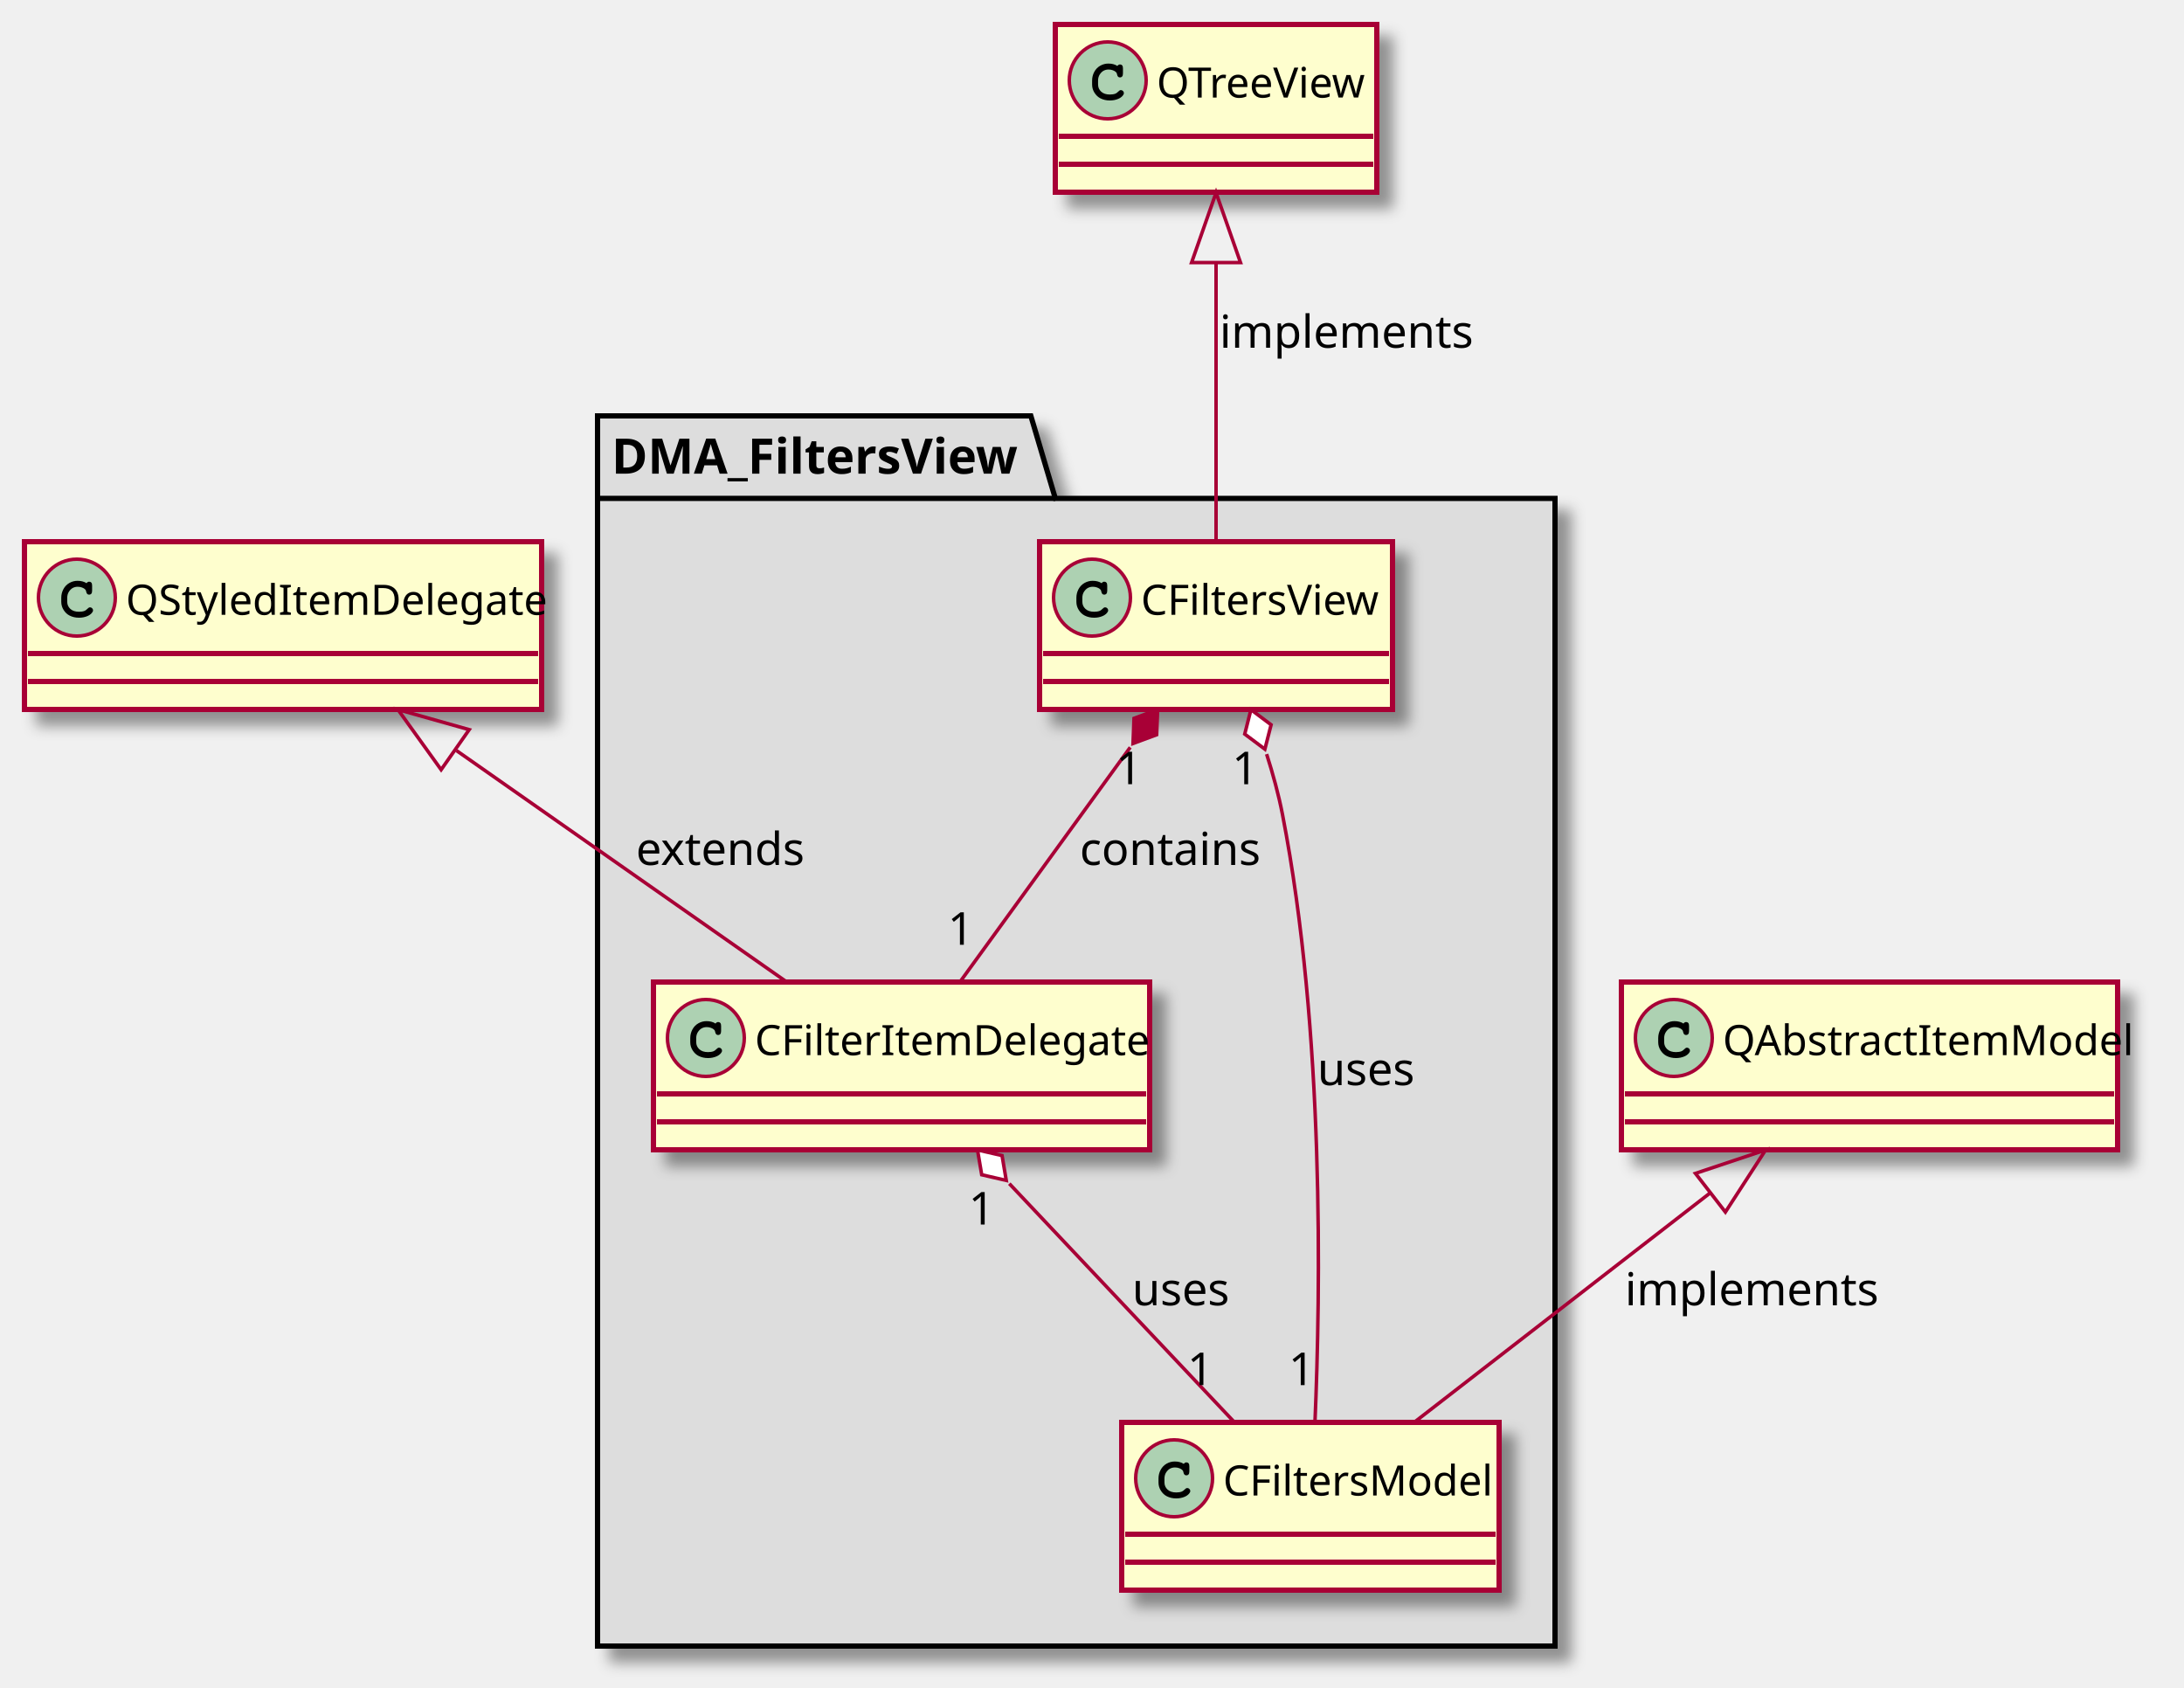
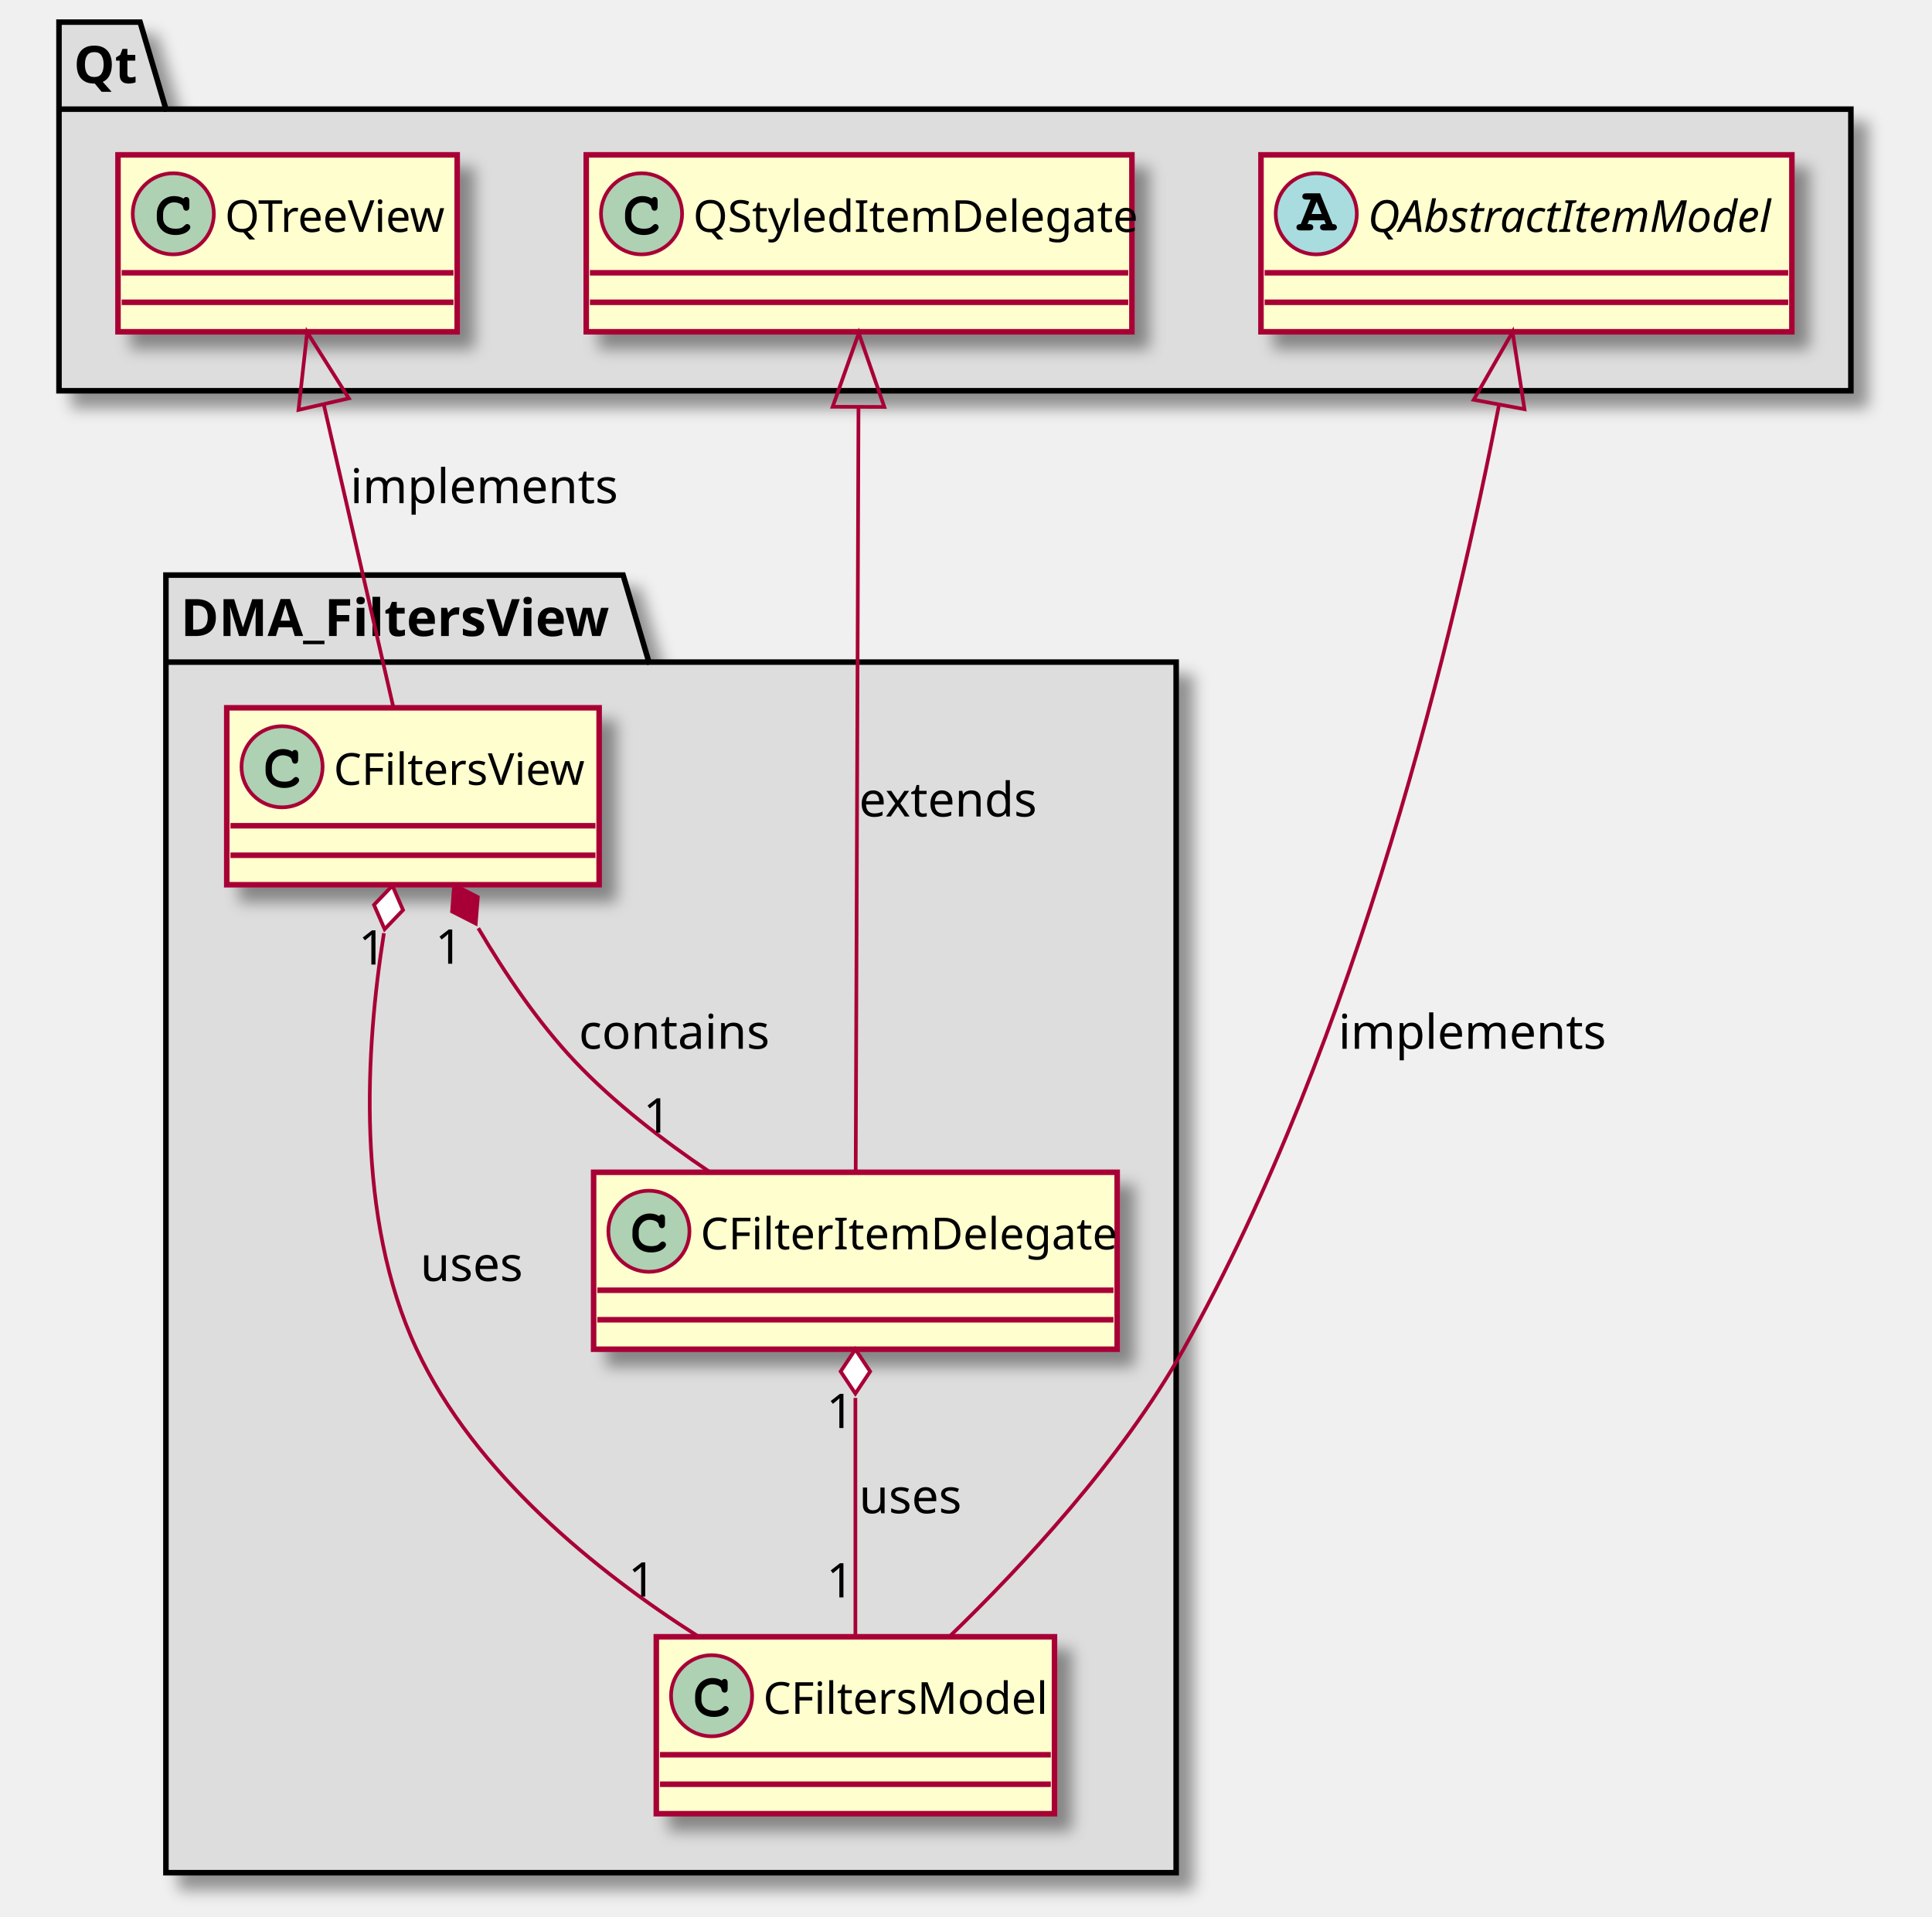
- <svg xmlns="http://www.w3.org/2000/svg" contentScriptType="application/ecmascript" contentStyleType="text/css" height="483px" preserveAspectRatio="none" style="width:625px;height:483px;" version="1.1" viewBox="0 0 625 483" width="625px" zoomAndPan="magnify">
+ <svg xmlns="http://www.w3.org/2000/svg" contentScriptType="application/ecmascript" contentStyleType="text/css" height="520px" preserveAspectRatio="none" style="width:524px;height:520px;" version="1.1" viewBox="0 0 524 520" width="524px" zoomAndPan="magnify">
  <defs>
-     <filter height="300%" id="f1wrmsl559wjyc" width="300%" x="-1" y="-1">
+     <filter height="300%" id="f17ypqr2vblkr6" width="300%" x="-1" y="-1">
      <feGaussianBlur result="blurOut" stdDeviation="2.0" />
      <feColorMatrix in="blurOut" result="blurOut2" type="matrix" values="0 0 0 0 0 0 0 0 0 0 0 0 0 0 0 0 0 0 .4 0" />
      <feOffset dx="4.0" dy="4.0" in="blurOut2" result="blurOut3" />
      <feBlend in="SourceGraphic" in2="blurOut3" mode="normal" />
    </filter>
  </defs>
  <g>
-     <polygon fill="#DDDDDD" filter="url(#f1wrmsl559wjyc)" points="171,119,295,119,302,142.609,445,142.609,445,471,171,471,171,119" style="stroke: #000000; stroke-width: 1.5;" />
-     <line style="stroke: #000000; stroke-width: 1.5;" x1="171" x2="302" y1="142.609" y2="142.609" />
-     <text fill="#000000" font-family="sans-serif" font-size="14" font-weight="bold" lengthAdjust="spacingAndGlyphs" textLength="118" x="175" y="135.533">DMA_FiltersView</text>
-     <rect codeLine="7" fill="#FEFECE" filter="url(#f1wrmsl559wjyc)" height="48" id="CFilterItemDelegate" style="stroke: #A80036; stroke-width: 1.5;" width="142" x="187" y="281" />
-     <ellipse cx="202" cy="297" fill="#ADD1B2" rx="11" ry="11" style="stroke: #A80036; stroke-width: 1.0;" />
-     <path d="M204.766,292.875 Q204.922,292.656 205.109,292.547 Q205.297,292.438 205.516,292.438 Q205.891,292.438 206.125,292.695 Q206.359,292.953 206.359,293.562 L206.359,295.016 Q206.359,295.625 206.125,295.891 Q205.891,296.156 205.516,296.156 Q205.172,296.156 204.969,295.953 Q204.766,295.766 204.656,295.25 Q204.609,294.891 204.422,294.703 Q204.094,294.328 203.484,294.109 Q202.875,293.891 202.25,293.891 Q201.484,293.891 200.852,294.219 Q200.219,294.547 199.727,295.297 Q199.234,296.047 199.234,297.078 L199.234,298.172 Q199.234,299.406 200.125,300.227 Q201.016,301.047 202.609,301.047 Q203.547,301.047 204.203,300.797 Q204.594,300.641 205.016,300.203 Q205.281,299.938 205.43,299.859 Q205.578,299.781 205.781,299.781 Q206.109,299.781 206.367,300.039 Q206.625,300.297 206.625,300.641 Q206.625,300.984 206.281,301.391 Q205.781,301.969 204.984,302.297 Q203.906,302.75 202.609,302.75 Q201.094,302.75 199.891,302.125 Q198.906,301.625 198.219,300.555 Q197.531,299.484 197.531,298.203 L197.531,297.047 Q197.531,295.719 198.148,294.57 Q198.766,293.422 199.859,292.805 Q200.953,292.188 202.188,292.188 Q202.922,292.188 203.57,292.352 Q204.219,292.516 204.766,292.875 Z " />
-     <text fill="#000000" font-family="sans-serif" font-size="12" lengthAdjust="spacingAndGlyphs" textLength="110" x="216" y="301.91">CFilterItemDelegate</text>
-     <line style="stroke: #A80036; stroke-width: 1.5;" x1="188" x2="328" y1="313" y2="313" />
-     <line style="stroke: #A80036; stroke-width: 1.5;" x1="188" x2="328" y1="321" y2="321" />
-     <rect codeLine="11" fill="#FEFECE" filter="url(#f1wrmsl559wjyc)" height="48" id="CFiltersModel" style="stroke: #A80036; stroke-width: 1.5;" width="108" x="321" y="407" />
-     <ellipse cx="336" cy="423" fill="#ADD1B2" rx="11" ry="11" style="stroke: #A80036; stroke-width: 1.0;" />
-     <path d="M338.766,418.875 Q338.922,418.656 339.109,418.547 Q339.297,418.438 339.516,418.438 Q339.891,418.438 340.125,418.695 Q340.359,418.953 340.359,419.562 L340.359,421.016 Q340.359,421.625 340.125,421.891 Q339.891,422.156 339.516,422.156 Q339.172,422.156 338.969,421.953 Q338.766,421.766 338.656,421.25 Q338.609,420.891 338.422,420.703 Q338.094,420.328 337.484,420.109 Q336.875,419.891 336.25,419.891 Q335.484,419.891 334.852,420.219 Q334.219,420.547 333.727,421.297 Q333.234,422.047 333.234,423.078 L333.234,424.172 Q333.234,425.406 334.125,426.227 Q335.016,427.047 336.609,427.047 Q337.547,427.047 338.203,426.797 Q338.594,426.641 339.016,426.203 Q339.281,425.938 339.43,425.859 Q339.578,425.781 339.781,425.781 Q340.109,425.781 340.367,426.039 Q340.625,426.297 340.625,426.641 Q340.625,426.984 340.281,427.391 Q339.781,427.969 338.984,428.297 Q337.906,428.75 336.609,428.75 Q335.094,428.75 333.891,428.125 Q332.906,427.625 332.219,426.555 Q331.531,425.484 331.531,424.203 L331.531,423.047 Q331.531,421.719 332.148,420.57 Q332.766,419.422 333.859,418.805 Q334.953,418.188 336.188,418.188 Q336.922,418.188 337.57,418.352 Q338.219,418.516 338.766,418.875 Z " />
-     <text fill="#000000" font-family="sans-serif" font-size="12" lengthAdjust="spacingAndGlyphs" textLength="76" x="350" y="427.91">CFiltersModel</text>
-     <line style="stroke: #A80036; stroke-width: 1.5;" x1="322" x2="428" y1="439" y2="439" />
-     <line style="stroke: #A80036; stroke-width: 1.5;" x1="322" x2="428" y1="447" y2="447" />
-     <rect codeLine="15" fill="#FEFECE" filter="url(#f1wrmsl559wjyc)" height="48" id="CFiltersView" style="stroke: #A80036; stroke-width: 1.5;" width="101" x="297.5" y="155" />
-     <ellipse cx="312.5" cy="171" fill="#ADD1B2" rx="11" ry="11" style="stroke: #A80036; stroke-width: 1.0;" />
-     <path d="M315.266,166.875 Q315.422,166.656 315.609,166.547 Q315.797,166.438 316.016,166.438 Q316.391,166.438 316.625,166.695 Q316.859,166.953 316.859,167.562 L316.859,169.016 Q316.859,169.625 316.625,169.891 Q316.391,170.156 316.016,170.156 Q315.672,170.156 315.469,169.953 Q315.266,169.766 315.156,169.25 Q315.109,168.891 314.922,168.703 Q314.594,168.328 313.984,168.109 Q313.375,167.891 312.75,167.891 Q311.984,167.891 311.352,168.219 Q310.719,168.547 310.227,169.297 Q309.734,170.047 309.734,171.078 L309.734,172.172 Q309.734,173.406 310.625,174.227 Q311.516,175.047 313.109,175.047 Q314.047,175.047 314.703,174.797 Q315.094,174.641 315.516,174.203 Q315.781,173.938 315.93,173.859 Q316.078,173.781 316.281,173.781 Q316.609,173.781 316.867,174.039 Q317.125,174.297 317.125,174.641 Q317.125,174.984 316.781,175.391 Q316.281,175.969 315.484,176.297 Q314.406,176.75 313.109,176.75 Q311.594,176.75 310.391,176.125 Q309.406,175.625 308.719,174.555 Q308.031,173.484 308.031,172.203 L308.031,171.047 Q308.031,169.719 308.648,168.57 Q309.266,167.422 310.359,166.805 Q311.453,166.188 312.688,166.188 Q313.422,166.188 314.07,166.352 Q314.719,166.516 315.266,166.875 Z " />
-     <text fill="#000000" font-family="sans-serif" font-size="12" lengthAdjust="spacingAndGlyphs" textLength="69" x="326.5" y="175.91">CFiltersView</text>
-     <line style="stroke: #A80036; stroke-width: 1.5;" x1="298.5" x2="397.5" y1="187" y2="187" />
-     <line style="stroke: #A80036; stroke-width: 1.5;" x1="298.5" x2="397.5" y1="195" y2="195" />
-     <rect fill="#FEFECE" filter="url(#f1wrmsl559wjyc)" height="48" id="QStyledItemDelegate" style="stroke: #A80036; stroke-width: 1.5;" width="148" x="7" y="155" />
-     <ellipse cx="22" cy="171" fill="#ADD1B2" rx="11" ry="11" style="stroke: #A80036; stroke-width: 1.0;" />
-     <path d="M24.766,166.875 Q24.922,166.656 25.109,166.547 Q25.297,166.438 25.516,166.438 Q25.891,166.438 26.125,166.695 Q26.359,166.953 26.359,167.562 L26.359,169.016 Q26.359,169.625 26.125,169.891 Q25.891,170.156 25.516,170.156 Q25.172,170.156 24.969,169.953 Q24.766,169.766 24.656,169.25 Q24.609,168.891 24.422,168.703 Q24.094,168.328 23.484,168.109 Q22.875,167.891 22.25,167.891 Q21.484,167.891 20.852,168.219 Q20.219,168.547 19.727,169.297 Q19.234,170.047 19.234,171.078 L19.234,172.172 Q19.234,173.406 20.125,174.227 Q21.016,175.047 22.609,175.047 Q23.547,175.047 24.203,174.797 Q24.594,174.641 25.016,174.203 Q25.281,173.938 25.43,173.859 Q25.578,173.781 25.781,173.781 Q26.109,173.781 26.367,174.039 Q26.625,174.297 26.625,174.641 Q26.625,174.984 26.281,175.391 Q25.781,175.969 24.984,176.297 Q23.906,176.75 22.609,176.75 Q21.094,176.75 19.891,176.125 Q18.906,175.625 18.219,174.555 Q17.531,173.484 17.531,172.203 L17.531,171.047 Q17.531,169.719 18.148,168.57 Q18.766,167.422 19.859,166.805 Q20.953,166.188 22.188,166.188 Q22.922,166.188 23.57,166.352 Q24.219,166.516 24.766,166.875 Z " />
-     <text fill="#000000" font-family="sans-serif" font-size="12" lengthAdjust="spacingAndGlyphs" textLength="116" x="36" y="175.91">QStyledItemDelegate</text>
-     <line style="stroke: #A80036; stroke-width: 1.5;" x1="8" x2="154" y1="187" y2="187" />
-     <line style="stroke: #A80036; stroke-width: 1.5;" x1="8" x2="154" y1="195" y2="195" />
-     <rect fill="#FEFECE" filter="url(#f1wrmsl559wjyc)" height="48" id="QAbstractItemModel" style="stroke: #A80036; stroke-width: 1.5;" width="142" x="464" y="281" />
-     <ellipse cx="479" cy="297" fill="#ADD1B2" rx="11" ry="11" style="stroke: #A80036; stroke-width: 1.0;" />
-     <path d="M481.766,292.875 Q481.922,292.656 482.109,292.547 Q482.297,292.438 482.516,292.438 Q482.891,292.438 483.125,292.695 Q483.359,292.953 483.359,293.562 L483.359,295.016 Q483.359,295.625 483.125,295.891 Q482.891,296.156 482.516,296.156 Q482.172,296.156 481.969,295.953 Q481.766,295.766 481.656,295.25 Q481.609,294.891 481.422,294.703 Q481.094,294.328 480.484,294.109 Q479.875,293.891 479.25,293.891 Q478.484,293.891 477.852,294.219 Q477.219,294.547 476.727,295.297 Q476.234,296.047 476.234,297.078 L476.234,298.172 Q476.234,299.406 477.125,300.227 Q478.016,301.047 479.609,301.047 Q480.547,301.047 481.203,300.797 Q481.594,300.641 482.016,300.203 Q482.281,299.938 482.43,299.859 Q482.578,299.781 482.781,299.781 Q483.109,299.781 483.367,300.039 Q483.625,300.297 483.625,300.641 Q483.625,300.984 483.281,301.391 Q482.781,301.969 481.984,302.297 Q480.906,302.75 479.609,302.75 Q478.094,302.75 476.891,302.125 Q475.906,301.625 475.219,300.555 Q474.531,299.484 474.531,298.203 L474.531,297.047 Q474.531,295.719 475.148,294.57 Q475.766,293.422 476.859,292.805 Q477.953,292.188 479.188,292.188 Q479.922,292.188 480.57,292.352 Q481.219,292.516 481.766,292.875 Z " />
-     <text fill="#000000" font-family="sans-serif" font-size="12" lengthAdjust="spacingAndGlyphs" textLength="110" x="493" y="301.91">QAbstractItemModel</text>
-     <line style="stroke: #A80036; stroke-width: 1.5;" x1="465" x2="605" y1="313" y2="313" />
-     <line style="stroke: #A80036; stroke-width: 1.5;" x1="465" x2="605" y1="321" y2="321" />
-     <rect fill="#FEFECE" filter="url(#f1wrmsl559wjyc)" height="48" id="QTreeView" style="stroke: #A80036; stroke-width: 1.5;" width="92" x="302" y="7" />
-     <ellipse cx="317" cy="23" fill="#ADD1B2" rx="11" ry="11" style="stroke: #A80036; stroke-width: 1.0;" />
-     <path d="M319.766,18.875 Q319.922,18.656 320.109,18.547 Q320.297,18.438 320.516,18.438 Q320.891,18.438 321.125,18.695 Q321.359,18.953 321.359,19.562 L321.359,21.016 Q321.359,21.625 321.125,21.891 Q320.891,22.156 320.516,22.156 Q320.172,22.156 319.969,21.953 Q319.766,21.766 319.656,21.25 Q319.609,20.891 319.422,20.703 Q319.094,20.328 318.484,20.109 Q317.875,19.891 317.25,19.891 Q316.484,19.891 315.852,20.219 Q315.219,20.547 314.727,21.297 Q314.234,22.047 314.234,23.078 L314.234,24.172 Q314.234,25.406 315.125,26.227 Q316.016,27.047 317.609,27.047 Q318.547,27.047 319.203,26.797 Q319.594,26.641 320.016,26.203 Q320.281,25.938 320.43,25.859 Q320.578,25.781 320.781,25.781 Q321.109,25.781 321.367,26.039 Q321.625,26.297 321.625,26.641 Q321.625,26.984 321.281,27.391 Q320.781,27.969 319.984,28.297 Q318.906,28.75 317.609,28.75 Q316.094,28.75 314.891,28.125 Q313.906,27.625 313.219,26.555 Q312.531,25.484 312.531,24.203 L312.531,23.047 Q312.531,21.719 313.148,20.57 Q313.766,19.422 314.859,18.805 Q315.953,18.188 317.188,18.188 Q317.922,18.188 318.57,18.352 Q319.219,18.516 319.766,18.875 Z " />
-     <text fill="#000000" font-family="sans-serif" font-size="12" lengthAdjust="spacingAndGlyphs" textLength="60" x="331" y="27.91">QTreeView</text>
-     <line style="stroke: #A80036; stroke-width: 1.5;" x1="303" x2="393" y1="39" y2="39" />
-     <line style="stroke: #A80036; stroke-width: 1.5;" x1="303" x2="393" y1="47" y2="47" />
-     <path codeLine="22" d="M130.627,214.767 C160.79,235.898 198.471,262.296 224.999,280.88 " fill="none" id="QStyledItemDelegate-backto-CFilterItemDelegate" style="stroke: #A80036; stroke-width: 1.0;" />
-     <polygon fill="none" points="126.241,220.241,113.878,203.033,134.274,208.775,126.241,220.241" style="stroke: #A80036; stroke-width: 1.0;" />
-     <text fill="#000000" font-family="sans-serif" font-size="13" lengthAdjust="spacingAndGlyphs" textLength="46" x="182" y="247.495">extends</text>
-     <path codeLine="23" d="M489.373,341.361 C462.238,362.391 428.587,388.47 404.832,406.88 " fill="none" id="QAbstractItemModel-backto-CFiltersModel" style="stroke: #A80036; stroke-width: 1.0;" />
-     <polygon fill="none" points="485.184,335.751,505.28,329.033,493.76,346.817,485.184,335.751" style="stroke: #A80036; stroke-width: 1.0;" />
-     <text fill="#000000" font-family="sans-serif" font-size="13" lengthAdjust="spacingAndGlyphs" textLength="67" x="465" y="373.495">implements</text>
-     <path codeLine="24" d="M348,75.266 C348,101.395 348,133.653 348,154.974 " fill="none" id="QTreeView-backto-CFiltersView" style="stroke: #A80036; stroke-width: 1.0;" />
-     <polygon fill="none" points="341,75.134,348,55.134,355,75.134,341,75.134" style="stroke: #A80036; stroke-width: 1.0;" />
-     <text fill="#000000" font-family="sans-serif" font-size="13" lengthAdjust="spacingAndGlyphs" textLength="67" x="349" y="99.495">implements</text>
-     <path codeLine="27" d="M288.834,338.679 C309.005,360.057 334.878,387.478 352.987,406.67 " fill="none" id="CFilterItemDelegate-backto-CFiltersModel" style="stroke: #A80036; stroke-width: 1.0;" />
-     <polygon fill="#FFFFFF" points="279.733,329.033,280.941,336.142,287.968,337.761,286.76,330.652,279.733,329.033" style="stroke: #A80036; stroke-width: 1.0;" />
-     <text fill="#000000" font-family="sans-serif" font-size="13" lengthAdjust="spacingAndGlyphs" textLength="28" x="324" y="373.495">uses</text>
-     <text fill="#000000" font-family="sans-serif" font-size="13" lengthAdjust="spacingAndGlyphs" textLength="7" x="277.177" y="350.379">1</text>
-     <text fill="#000000" font-family="sans-serif" font-size="13" lengthAdjust="spacingAndGlyphs" textLength="7" x="339.768" y="396.327">1</text>
-     <path codeLine="28" d="M323.435,213.845 C308.047,235.047 288.611,261.825 274.933,280.67 " fill="none" id="CFiltersView-backto-CFilterItemDelegate" style="stroke: #A80036; stroke-width: 1.0;" />
-     <polygon fill="#A80036" points="331.283,203.033,324.522,205.54,324.235,212.745,330.996,210.238,331.283,203.033" style="stroke: #A80036; stroke-width: 1.0;" />
-     <text fill="#000000" font-family="sans-serif" font-size="13" lengthAdjust="spacingAndGlyphs" textLength="49" x="309" y="247.495">contains</text>
-     <text fill="#000000" font-family="sans-serif" font-size="13" lengthAdjust="spacingAndGlyphs" textLength="7" x="319.355" y="224.379">1</text>
-     <text fill="#000000" font-family="sans-serif" font-size="13" lengthAdjust="spacingAndGlyphs" textLength="7" x="271.207" y="270.327">1</text>
-     <path codeLine="29" d="M362.473,215.778 C364.29,221.46 365.896,227.333 367,233 C379.076,294.988 377.901,369.951 376.302,406.989 " fill="none" id="CFiltersView-backto-CFiltersModel" style="stroke: #A80036; stroke-width: 1.0;" />
-     <polygon fill="#FFFFFF" points="357.985,203.051,356.208,210.04,361.975,214.368,363.753,207.379,357.985,203.051" style="stroke: #A80036; stroke-width: 1.0;" />
-     <text fill="#000000" font-family="sans-serif" font-size="13" lengthAdjust="spacingAndGlyphs" textLength="28" x="377" y="310.495">uses</text>
-     <text fill="#000000" font-family="sans-serif" font-size="13" lengthAdjust="spacingAndGlyphs" textLength="7" x="352.566" y="224.401">1</text>
-     <text fill="#000000" font-family="sans-serif" font-size="13" lengthAdjust="spacingAndGlyphs" textLength="7" x="368.739" y="396.326">1</text>
+     <polygon fill="#DDDDDD" filter="url(#f17ypqr2vblkr6)" points="45,156,169,156,176,179.609,319,179.609,319,508,45,508,45,156" style="stroke: #000000; stroke-width: 1.5;" />
+     <line style="stroke: #000000; stroke-width: 1.5;" x1="45" x2="176" y1="179.609" y2="179.609" />
+     <text fill="#000000" font-family="sans-serif" font-size="14" font-weight="bold" lengthAdjust="spacingAndGlyphs" textLength="118" x="49" y="172.533">DMA_FiltersView</text>
+     <polygon fill="#DDDDDD" filter="url(#f17ypqr2vblkr6)" points="16,6,38,6,45,29.609,502,29.609,502,106,16,106,16,6" style="stroke: #000000; stroke-width: 1.5;" />
+     <line style="stroke: #000000; stroke-width: 1.5;" x1="16" x2="45" y1="29.609" y2="29.609" />
+     <text fill="#000000" font-family="sans-serif" font-size="14" font-weight="bold" lengthAdjust="spacingAndGlyphs" textLength="16" x="20" y="22.533">Qt</text>
+     <rect codeLine="7" fill="#FEFECE" filter="url(#f17ypqr2vblkr6)" height="48" id="CFilterItemDelegate" style="stroke: #A80036; stroke-width: 1.5;" width="142" x="161" y="318" />
+     <ellipse cx="176" cy="334" fill="#ADD1B2" rx="11" ry="11" style="stroke: #A80036; stroke-width: 1.0;" />
+     <path d="M178.766,329.875 Q178.922,329.656 179.109,329.547 Q179.297,329.438 179.516,329.438 Q179.891,329.438 180.125,329.695 Q180.359,329.953 180.359,330.562 L180.359,332.016 Q180.359,332.625 180.125,332.891 Q179.891,333.156 179.516,333.156 Q179.172,333.156 178.969,332.953 Q178.766,332.766 178.656,332.25 Q178.609,331.891 178.422,331.703 Q178.094,331.328 177.484,331.109 Q176.875,330.891 176.25,330.891 Q175.484,330.891 174.852,331.219 Q174.219,331.547 173.727,332.297 Q173.234,333.047 173.234,334.078 L173.234,335.172 Q173.234,336.406 174.125,337.227 Q175.016,338.047 176.609,338.047 Q177.547,338.047 178.203,337.797 Q178.594,337.641 179.016,337.203 Q179.281,336.938 179.43,336.859 Q179.578,336.781 179.781,336.781 Q180.109,336.781 180.367,337.039 Q180.625,337.297 180.625,337.641 Q180.625,337.984 180.281,338.391 Q179.781,338.969 178.984,339.297 Q177.906,339.75 176.609,339.75 Q175.094,339.75 173.891,339.125 Q172.906,338.625 172.219,337.555 Q171.531,336.484 171.531,335.203 L171.531,334.047 Q171.531,332.719 172.148,331.57 Q172.766,330.422 173.859,329.805 Q174.953,329.188 176.188,329.188 Q176.922,329.188 177.57,329.352 Q178.219,329.516 178.766,329.875 Z " />
+     <text fill="#000000" font-family="sans-serif" font-size="12" lengthAdjust="spacingAndGlyphs" textLength="110" x="190" y="338.91">CFilterItemDelegate</text>
+     <line style="stroke: #A80036; stroke-width: 1.5;" x1="162" x2="302" y1="350" y2="350" />
+     <line style="stroke: #A80036; stroke-width: 1.5;" x1="162" x2="302" y1="358" y2="358" />
+     <rect codeLine="11" fill="#FEFECE" filter="url(#f17ypqr2vblkr6)" height="48" id="CFiltersModel" style="stroke: #A80036; stroke-width: 1.5;" width="108" x="178" y="444" />
+     <ellipse cx="193" cy="460" fill="#ADD1B2" rx="11" ry="11" style="stroke: #A80036; stroke-width: 1.0;" />
+     <path d="M195.766,455.875 Q195.922,455.656 196.109,455.547 Q196.297,455.438 196.516,455.438 Q196.891,455.438 197.125,455.695 Q197.359,455.953 197.359,456.562 L197.359,458.016 Q197.359,458.625 197.125,458.891 Q196.891,459.156 196.516,459.156 Q196.172,459.156 195.969,458.953 Q195.766,458.766 195.656,458.25 Q195.609,457.891 195.422,457.703 Q195.094,457.328 194.484,457.109 Q193.875,456.891 193.25,456.891 Q192.484,456.891 191.852,457.219 Q191.219,457.547 190.727,458.297 Q190.234,459.047 190.234,460.078 L190.234,461.172 Q190.234,462.406 191.125,463.227 Q192.016,464.047 193.609,464.047 Q194.547,464.047 195.203,463.797 Q195.594,463.641 196.016,463.203 Q196.281,462.938 196.43,462.859 Q196.578,462.781 196.781,462.781 Q197.109,462.781 197.367,463.039 Q197.625,463.297 197.625,463.641 Q197.625,463.984 197.281,464.391 Q196.781,464.969 195.984,465.297 Q194.906,465.75 193.609,465.75 Q192.094,465.75 190.891,465.125 Q189.906,464.625 189.219,463.555 Q188.531,462.484 188.531,461.203 L188.531,460.047 Q188.531,458.719 189.148,457.57 Q189.766,456.422 190.859,455.805 Q191.953,455.188 193.188,455.188 Q193.922,455.188 194.57,455.352 Q195.219,455.516 195.766,455.875 Z " />
+     <text fill="#000000" font-family="sans-serif" font-size="12" lengthAdjust="spacingAndGlyphs" textLength="76" x="207" y="464.91">CFiltersModel</text>
+     <line style="stroke: #A80036; stroke-width: 1.5;" x1="179" x2="285" y1="476" y2="476" />
+     <line style="stroke: #A80036; stroke-width: 1.5;" x1="179" x2="285" y1="484" y2="484" />
+     <rect codeLine="15" fill="#FEFECE" filter="url(#f17ypqr2vblkr6)" height="48" id="CFiltersView" style="stroke: #A80036; stroke-width: 1.5;" width="101" x="61.5" y="192" />
+     <ellipse cx="76.5" cy="208" fill="#ADD1B2" rx="11" ry="11" style="stroke: #A80036; stroke-width: 1.0;" />
+     <path d="M79.266,203.875 Q79.422,203.656 79.609,203.547 Q79.797,203.438 80.016,203.438 Q80.391,203.438 80.625,203.695 Q80.859,203.953 80.859,204.562 L80.859,206.016 Q80.859,206.625 80.625,206.891 Q80.391,207.156 80.016,207.156 Q79.672,207.156 79.469,206.953 Q79.266,206.766 79.156,206.25 Q79.109,205.891 78.922,205.703 Q78.594,205.328 77.984,205.109 Q77.375,204.891 76.75,204.891 Q75.984,204.891 75.352,205.219 Q74.719,205.547 74.227,206.297 Q73.734,207.047 73.734,208.078 L73.734,209.172 Q73.734,210.406 74.625,211.227 Q75.516,212.047 77.109,212.047 Q78.047,212.047 78.703,211.797 Q79.094,211.641 79.516,211.203 Q79.781,210.938 79.93,210.859 Q80.078,210.781 80.281,210.781 Q80.609,210.781 80.867,211.039 Q81.125,211.297 81.125,211.641 Q81.125,211.984 80.781,212.391 Q80.281,212.969 79.484,213.297 Q78.406,213.75 77.109,213.75 Q75.594,213.75 74.391,213.125 Q73.406,212.625 72.719,211.555 Q72.031,210.484 72.031,209.203 L72.031,208.047 Q72.031,206.719 72.648,205.57 Q73.266,204.422 74.359,203.805 Q75.453,203.188 76.688,203.188 Q77.422,203.188 78.07,203.352 Q78.719,203.516 79.266,203.875 Z " />
+     <text fill="#000000" font-family="sans-serif" font-size="12" lengthAdjust="spacingAndGlyphs" textLength="69" x="90.5" y="212.91">CFiltersView</text>
+     <line style="stroke: #A80036; stroke-width: 1.5;" x1="62.5" x2="161.5" y1="224" y2="224" />
+     <line style="stroke: #A80036; stroke-width: 1.5;" x1="62.5" x2="161.5" y1="232" y2="232" />
+     <rect codeLine="24" fill="#FEFECE" filter="url(#f17ypqr2vblkr6)" height="48" id="QAbstractItemModel" style="stroke: #A80036; stroke-width: 1.5;" width="144" x="342" y="42" />
+     <ellipse cx="357" cy="58" fill="#A9DCDF" rx="11" ry="11" style="stroke: #A80036; stroke-width: 1.0;" />
+     <path d="M359.188,59.766 L355.047,59.766 L354.625,60.797 L355.047,60.797 Q355.656,60.797 355.922,61.031 Q356.188,61.266 356.188,61.656 Q356.188,62.031 355.922,62.266 Q355.656,62.5 355.047,62.5 L352.75,62.5 Q352.141,62.5 351.883,62.266 Q351.625,62.031 351.625,61.641 Q351.625,61.266 351.898,61.023 Q352.172,60.781 352.797,60.797 L355.469,54.141 L354.359,54.141 Q353.75,54.141 353.484,53.906 Q353.219,53.672 353.219,53.281 Q353.219,52.906 353.484,52.672 Q353.75,52.438 354.359,52.438 L358.031,52.438 L361.422,60.797 Q362.016,60.797 362.203,60.938 Q362.594,61.203 362.594,61.656 Q362.594,62.031 362.336,62.266 Q362.078,62.5 361.469,62.5 L359.172,62.5 Q358.562,62.5 358.297,62.266 Q358.031,62.031 358.031,61.641 Q358.031,61.266 358.297,61.031 Q358.562,60.797 359.172,60.797 L359.594,60.797 L359.188,59.766 Z M358.469,58.062 L357.109,54.688 L355.734,58.062 L358.469,58.062 Z " />
+     <text fill="#000000" font-family="sans-serif" font-size="12" font-style="italic" lengthAdjust="spacingAndGlyphs" textLength="112" x="371" y="62.91">QAbstractItemModel</text>
+     <line style="stroke: #A80036; stroke-width: 1.5;" x1="343" x2="485" y1="74" y2="74" />
+     <line style="stroke: #A80036; stroke-width: 1.5;" x1="343" x2="485" y1="82" y2="82" />
+     <rect codeLine="28" fill="#FEFECE" filter="url(#f17ypqr2vblkr6)" height="48" id="QStyledItemDelegate" style="stroke: #A80036; stroke-width: 1.5;" width="148" x="159" y="42" />
+     <ellipse cx="174" cy="58" fill="#ADD1B2" rx="11" ry="11" style="stroke: #A80036; stroke-width: 1.0;" />
+     <path d="M176.766,53.875 Q176.922,53.656 177.109,53.547 Q177.297,53.438 177.516,53.438 Q177.891,53.438 178.125,53.695 Q178.359,53.953 178.359,54.562 L178.359,56.016 Q178.359,56.625 178.125,56.891 Q177.891,57.156 177.516,57.156 Q177.172,57.156 176.969,56.953 Q176.766,56.766 176.656,56.25 Q176.609,55.891 176.422,55.703 Q176.094,55.328 175.484,55.109 Q174.875,54.891 174.25,54.891 Q173.484,54.891 172.852,55.219 Q172.219,55.547 171.727,56.297 Q171.234,57.047 171.234,58.078 L171.234,59.172 Q171.234,60.406 172.125,61.227 Q173.016,62.047 174.609,62.047 Q175.547,62.047 176.203,61.797 Q176.594,61.641 177.016,61.203 Q177.281,60.938 177.43,60.859 Q177.578,60.781 177.781,60.781 Q178.109,60.781 178.367,61.039 Q178.625,61.297 178.625,61.641 Q178.625,61.984 178.281,62.391 Q177.781,62.969 176.984,63.297 Q175.906,63.75 174.609,63.75 Q173.094,63.75 171.891,63.125 Q170.906,62.625 170.219,61.555 Q169.531,60.484 169.531,59.203 L169.531,58.047 Q169.531,56.719 170.148,55.57 Q170.766,54.422 171.859,53.805 Q172.953,53.188 174.188,53.188 Q174.922,53.188 175.57,53.352 Q176.219,53.516 176.766,53.875 Z " />
+     <text fill="#000000" font-family="sans-serif" font-size="12" lengthAdjust="spacingAndGlyphs" textLength="116" x="188" y="62.91">QStyledItemDelegate</text>
+     <line style="stroke: #A80036; stroke-width: 1.5;" x1="160" x2="306" y1="74" y2="74" />
+     <line style="stroke: #A80036; stroke-width: 1.5;" x1="160" x2="306" y1="82" y2="82" />
+     <rect codeLine="32" fill="#FEFECE" filter="url(#f17ypqr2vblkr6)" height="48" id="QTreeView" style="stroke: #A80036; stroke-width: 1.5;" width="92" x="32" y="42" />
+     <ellipse cx="47" cy="58" fill="#ADD1B2" rx="11" ry="11" style="stroke: #A80036; stroke-width: 1.0;" />
+     <path d="M49.766,53.875 Q49.922,53.656 50.109,53.547 Q50.297,53.438 50.516,53.438 Q50.891,53.438 51.125,53.695 Q51.359,53.953 51.359,54.562 L51.359,56.016 Q51.359,56.625 51.125,56.891 Q50.891,57.156 50.516,57.156 Q50.172,57.156 49.969,56.953 Q49.766,56.766 49.656,56.25 Q49.609,55.891 49.422,55.703 Q49.094,55.328 48.484,55.109 Q47.875,54.891 47.25,54.891 Q46.484,54.891 45.852,55.219 Q45.219,55.547 44.727,56.297 Q44.234,57.047 44.234,58.078 L44.234,59.172 Q44.234,60.406 45.125,61.227 Q46.016,62.047 47.609,62.047 Q48.547,62.047 49.203,61.797 Q49.594,61.641 50.016,61.203 Q50.281,60.938 50.43,60.859 Q50.578,60.781 50.781,60.781 Q51.109,60.781 51.367,61.039 Q51.625,61.297 51.625,61.641 Q51.625,61.984 51.281,62.391 Q50.781,62.969 49.984,63.297 Q48.906,63.75 47.609,63.75 Q46.094,63.75 44.891,63.125 Q43.906,62.625 43.219,61.555 Q42.531,60.484 42.531,59.203 L42.531,58.047 Q42.531,56.719 43.148,55.57 Q43.766,54.422 44.859,53.805 Q45.953,53.188 47.188,53.188 Q47.922,53.188 48.57,53.352 Q49.219,53.516 49.766,53.875 Z " />
+     <text fill="#000000" font-family="sans-serif" font-size="12" lengthAdjust="spacingAndGlyphs" textLength="60" x="61" y="62.91">QTreeView</text>
+     <line style="stroke: #A80036; stroke-width: 1.5;" x1="33" x2="123" y1="74" y2="74" />
+     <line style="stroke: #A80036; stroke-width: 1.5;" x1="33" x2="123" y1="82" y2="82" />
+     <path codeLine="39" d="M232.841,110.519 C232.627,169.263 232.252,271.845 232.085,317.698 " fill="none" id="QStyledItemDelegate-backto-CFilterItemDelegate" style="stroke: #A80036; stroke-width: 1.0;" />
+     <polygon fill="none" points="225.842,110.335,232.915,90.361,239.842,110.387,225.842,110.335" style="stroke: #A80036; stroke-width: 1.0;" />
+     <text fill="#000000" font-family="sans-serif" font-size="13" lengthAdjust="spacingAndGlyphs" textLength="46" x="233" y="221.495">extends</text>
+     <path codeLine="40" d="M406.587,109.737 C394.885,169.882 368.436,281.581 321,366 C304.17,395.951 277.323,424.808 257.511,443.951 " fill="none" id="QAbstractItemModel-backto-CFiltersModel" style="stroke: #A80036; stroke-width: 1.0;" />
+     <polygon fill="none" points="399.707,108.441,410.242,90.056,413.472,110.998,399.707,108.441" style="stroke: #A80036; stroke-width: 1.0;" />
+     <text fill="#000000" font-family="sans-serif" font-size="13" lengthAdjust="spacingAndGlyphs" textLength="67" x="363" y="284.495">implements</text>
+     <path codeLine="41" d="M87.815,109.724 C93.934,136.361 101.576,169.625 106.613,191.549 " fill="none" id="QTreeView-backto-CFiltersView" style="stroke: #A80036; stroke-width: 1.0;" />
+     <polygon fill="none" points="80.968,111.185,83.312,90.125,94.613,108.05,80.968,111.185" style="stroke: #A80036; stroke-width: 1.0;" />
+     <text fill="#000000" font-family="sans-serif" font-size="13" lengthAdjust="spacingAndGlyphs" textLength="67" x="95" y="136.495">implements</text>
+     <path codeLine="44" d="M232,379.212 C232,400.01 232,425.52 232,443.67 " fill="none" id="CFilterItemDelegate-backto-CFiltersModel" style="stroke: #A80036; stroke-width: 1.0;" />
+     <polygon fill="#FFFFFF" points="232,366.033,228,372.033,232,378.033,236,372.033,232,366.033" style="stroke: #A80036; stroke-width: 1.0;" />
+     <text fill="#000000" font-family="sans-serif" font-size="13" lengthAdjust="spacingAndGlyphs" textLength="28" x="233" y="410.495">uses</text>
+     <text fill="#000000" font-family="sans-serif" font-size="13" lengthAdjust="spacingAndGlyphs" textLength="7" x="224.147" y="387.379">1</text>
+     <text fill="#000000" font-family="sans-serif" font-size="13" lengthAdjust="spacingAndGlyphs" textLength="7" x="224.147" y="433.327">1</text>
+     <path codeLine="45" d="M129.727,251.781 C136.91,264.006 145.903,277.34 156,288 C166.62,299.211 179.962,309.467 192.492,317.908 " fill="none" id="CFiltersView-backto-CFilterItemDelegate" style="stroke: #A80036; stroke-width: 1.0;" />
+     <polygon fill="#A80036" points="123.174,240.065,122.612,247.254,129.032,250.538,129.594,243.349,123.174,240.065" style="stroke: #A80036; stroke-width: 1.0;" />
+     <text fill="#000000" font-family="sans-serif" font-size="13" lengthAdjust="spacingAndGlyphs" textLength="49" x="157" y="284.495">contains</text>
+     <text fill="#000000" font-family="sans-serif" font-size="13" lengthAdjust="spacingAndGlyphs" textLength="7" x="118.044" y="261.419">1</text>
+     <text fill="#000000" font-family="sans-serif" font-size="13" lengthAdjust="spacingAndGlyphs" textLength="7" x="174.471" y="307.225">1</text>
+     <path codeLine="46" d="M104.124,253.149 C99.13,284.521 96.363,330.371 113,366 C128.765,399.76 161.925,426.392 189.246,443.813 " fill="none" id="CFiltersView-backto-CFiltersModel" style="stroke: #A80036; stroke-width: 1.0;" />
+     <polygon fill="#FFFFFF" points="106.432,240.253,101.438,245.455,104.318,252.065,109.312,246.864,106.432,240.253" style="stroke: #A80036; stroke-width: 1.0;" />
+     <text fill="#000000" font-family="sans-serif" font-size="13" lengthAdjust="spacingAndGlyphs" textLength="28" x="114" y="347.495">uses</text>
+     <text fill="#000000" font-family="sans-serif" font-size="13" lengthAdjust="spacingAndGlyphs" textLength="7" x="97.222" y="261.653">1</text>
+     <text fill="#000000" font-family="sans-serif" font-size="13" lengthAdjust="spacingAndGlyphs" textLength="7" x="170.393" y="433.105">1</text>
  </g>
</svg>
